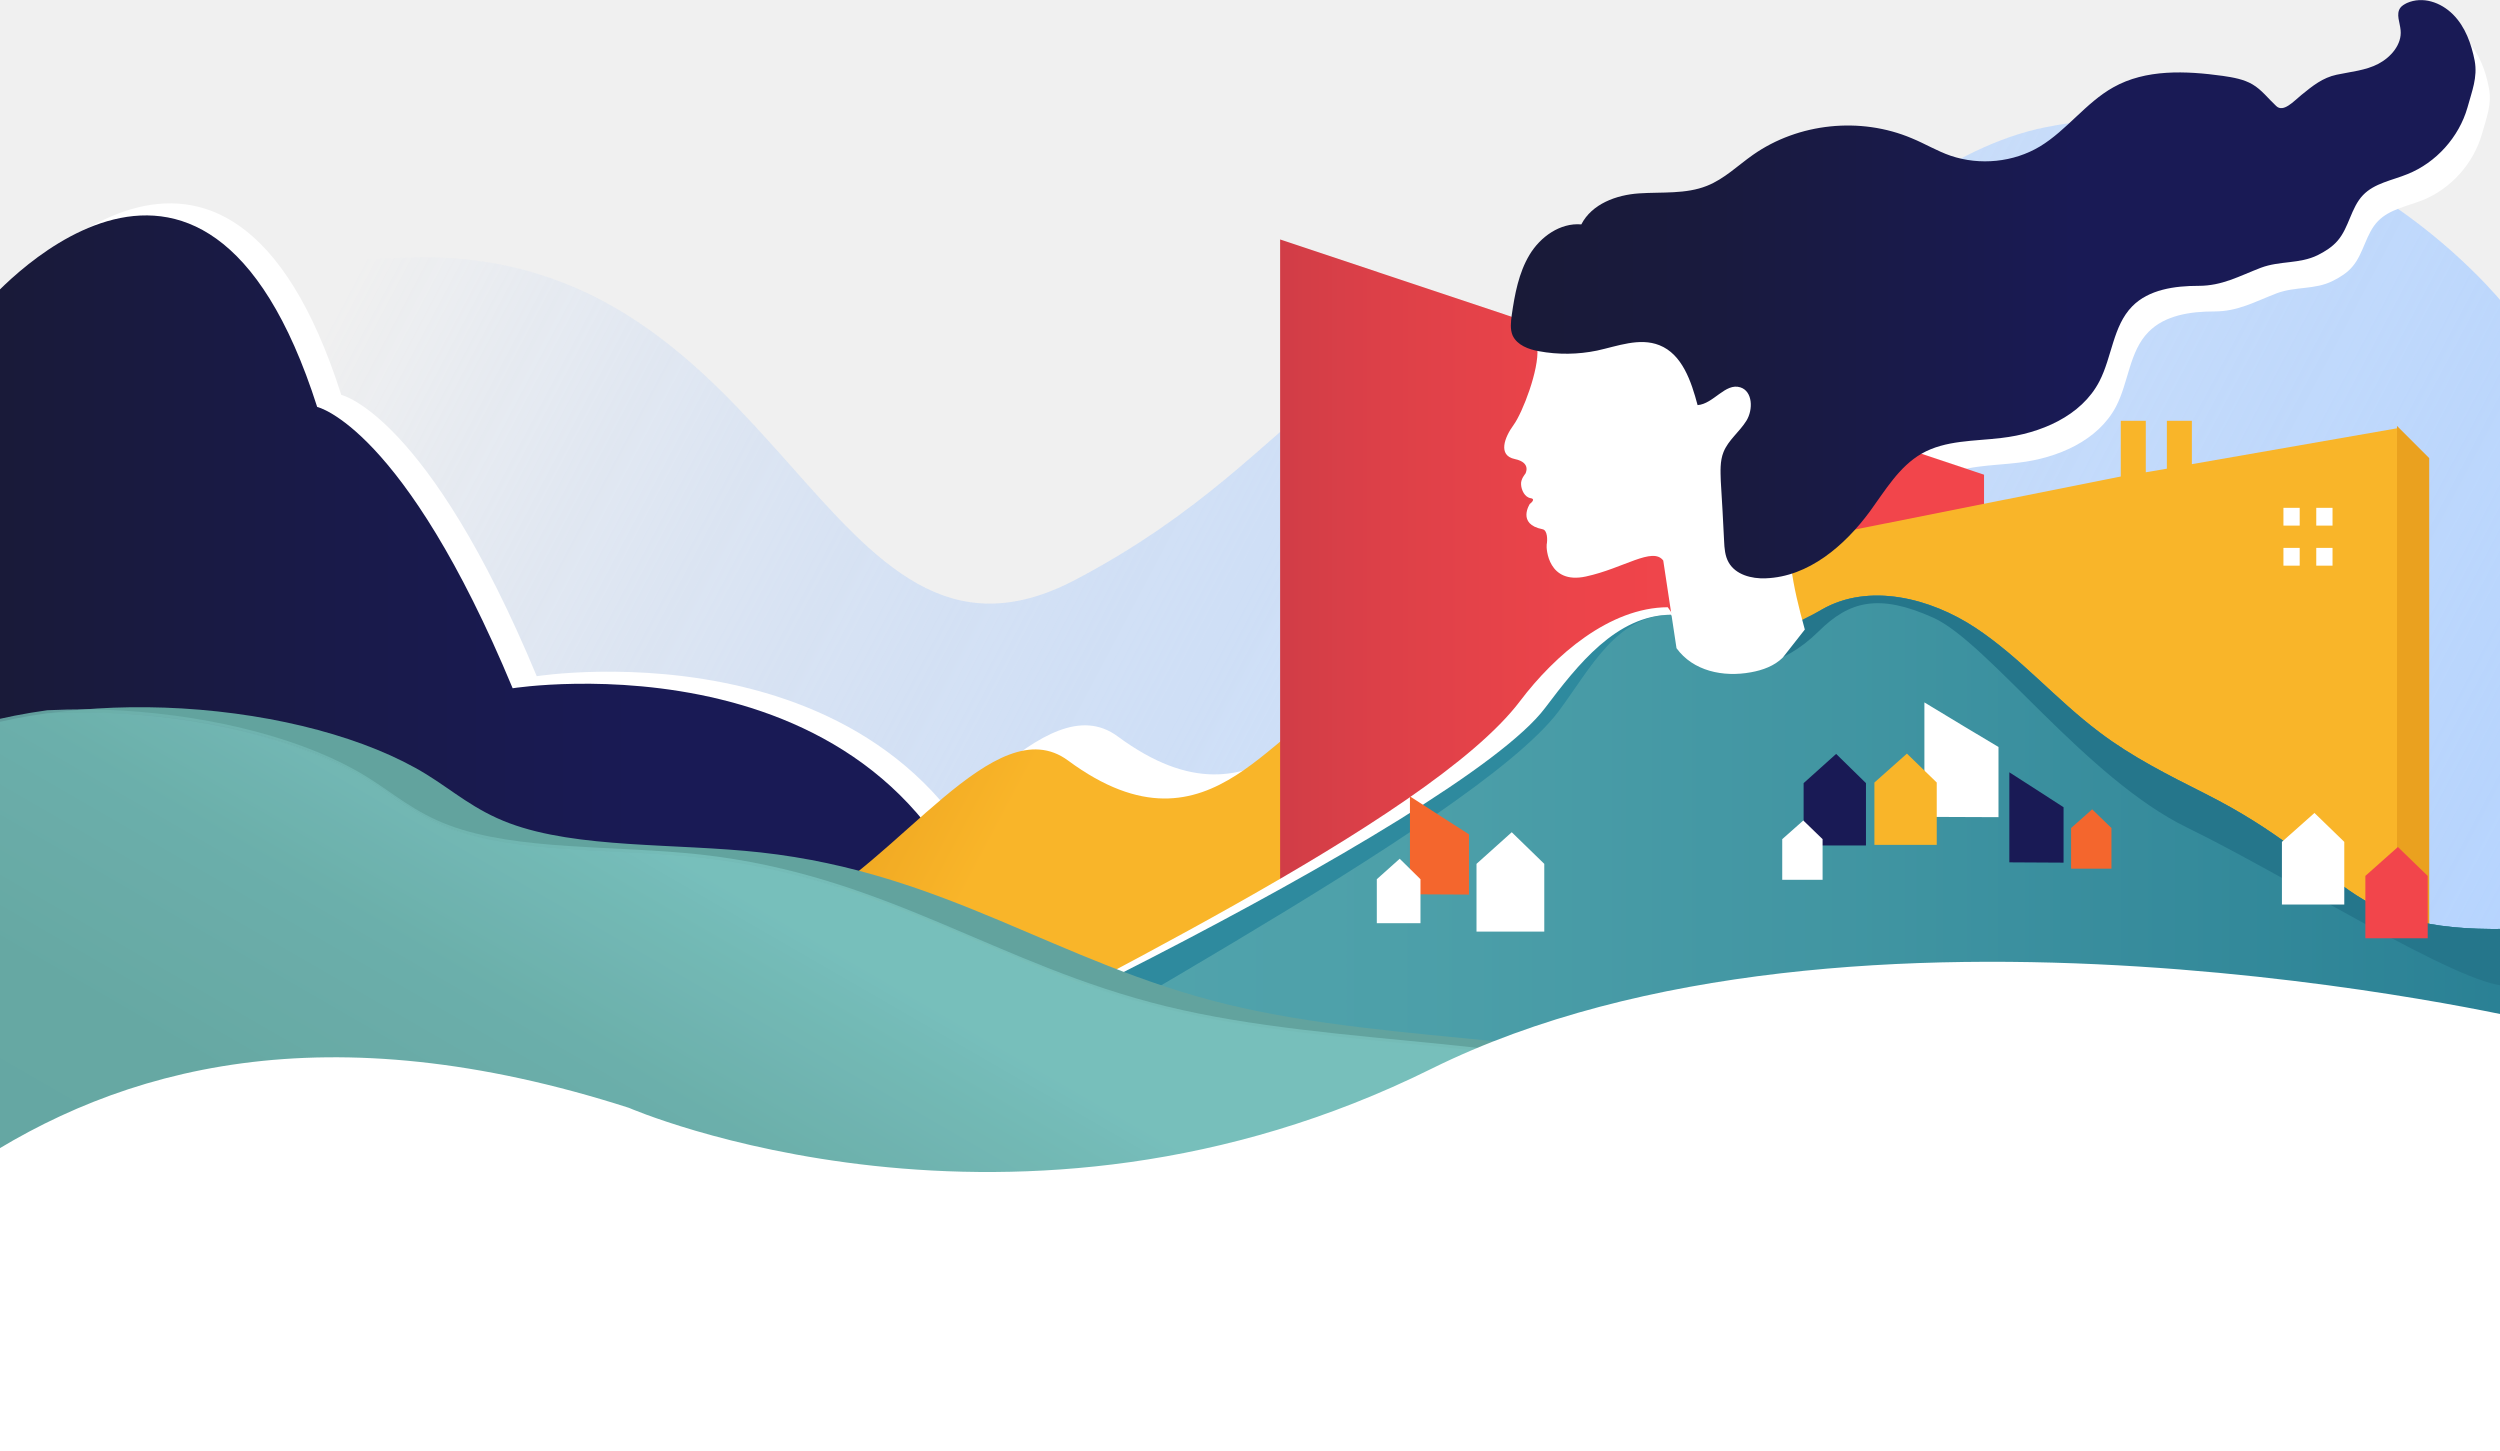
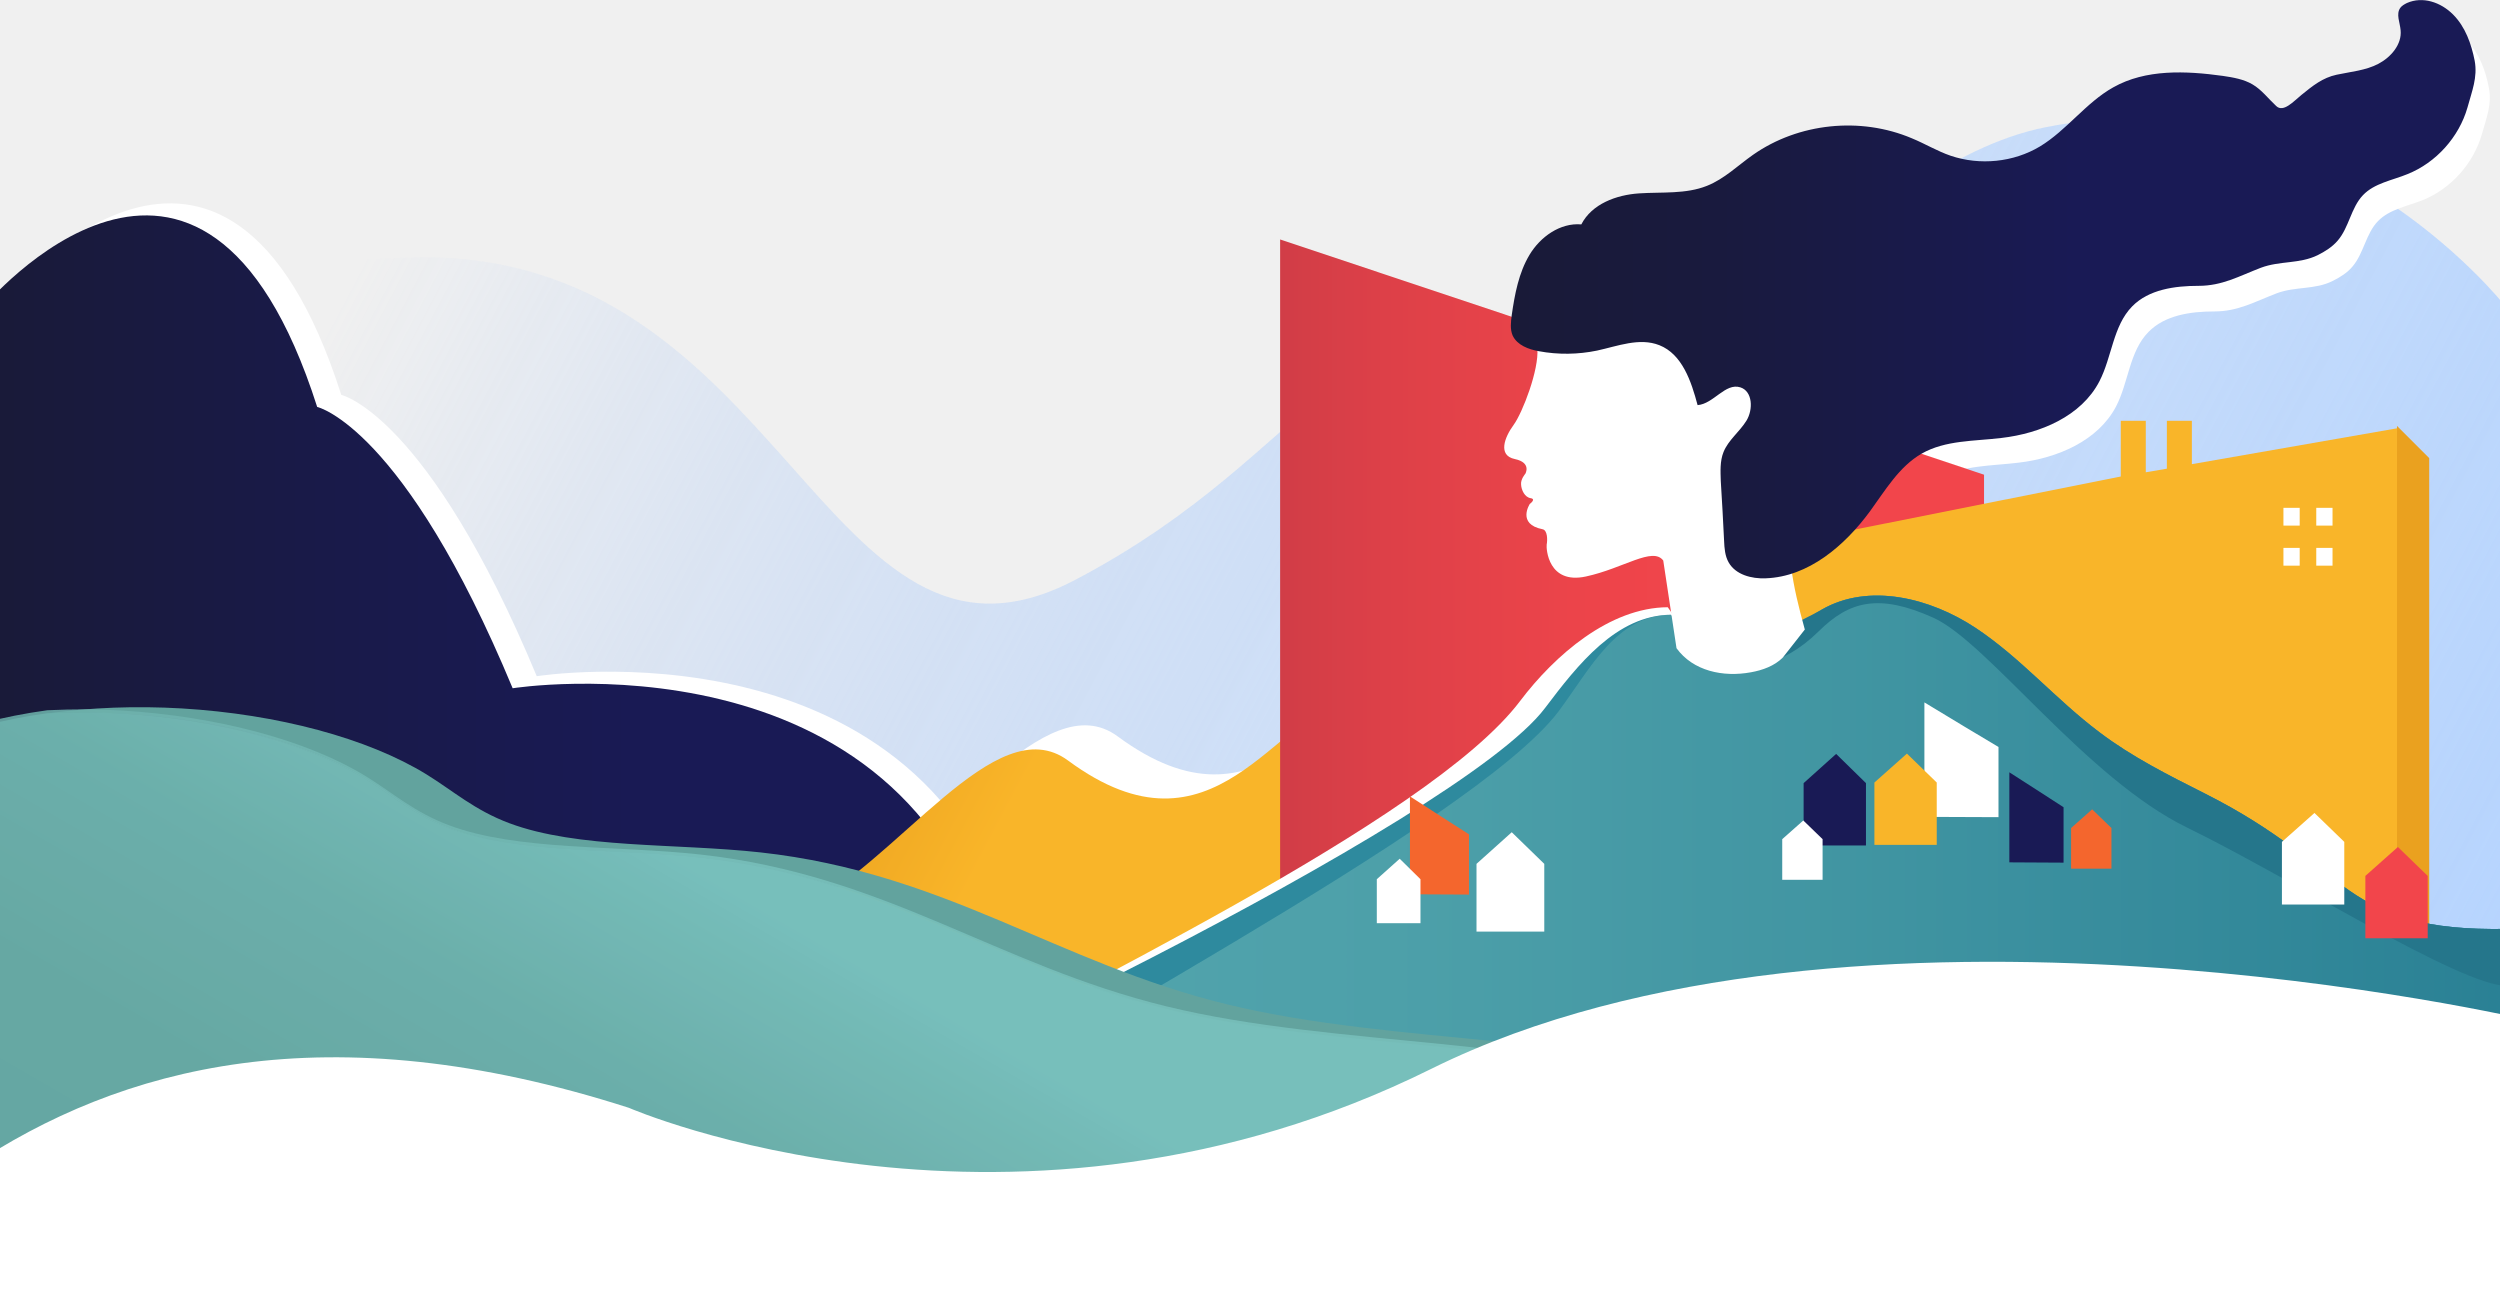
- <svg class="woman-land" viewBox="10 0 830 481.5">
+ <svg class="section--home--about--image" viewBox="10 0 830 431.5">
  <style>
#hair {
	animation: hair 3s infinite alternate ease-in-out;
}
</style>
  <linearGradient id="WO_SVGID_1_" gradientUnits="userSpaceOnUse" x1="702.335" y1="69.963" x2="38.767" y2="420.889" gradientTransform="matrix(-1 0 0 1 828.9566 0)">
    <stop offset="1.470353e-02" style="stop-color:#81B0F9;stop-opacity:0" />
    <stop offset="0.531" style="stop-color:#B6D4FE;stop-opacity:0.6" />
    <stop offset="1" style="stop-color:#B6D4FE" />
  </linearGradient>
  <g data-rellax-speed="-.5">
    <path fill="url(#WO_SVGID_1_)" d="M39,380.5l-9.9-278.6c22.2-9.7,80-15.2,116.9-16.4c125.2-4,137.1,151.1,221,107s85-98,158-67  c47.7,20.3,100-70.6,164.3-83.3c91.2-18,152,58.9,152,58.9v287.6l-799.1-1.7L39,380.5z" />
  </g>
  <path fill="#FFFFFF" d="M12.3,315.7l0.3-217.9c0,0,72.4-86.7,110.7,33.3c0,0,28.7,6.4,64.9,93.4c0,0,130.7-20.7,159.7,91.6" />
  <linearGradient id="WO_SVGID_2_" gradientUnits="userSpaceOnUse" x1="4.35" y1="195.784" x2="340" y2="195.784">
    <stop offset="6.610577e-04" style="stop-color:#191A38" />
    <stop offset="0.358" style="stop-color:#191A4A" />
    <stop offset="0.674" style="stop-color:#191A55" />
  </linearGradient>
  <path fill="url(#WO_SVGID_2_)" d="M4.3,319.7l0.3-217.9c0,0,72.4-86.7,110.7,33.3c0,0,28.7,6.4,64.9,93.4c0,0,130.7-20.7,159.7,91.6" />
  <path fill="#FFFFFF" d="M291.4,294.5c33.1-15.7,65.5-67.9,89.7-50c48.7,36,68.7-16.1,94-20.6c35.9-6.4,59.9,20.9,59.9,20.9v102.3  l-314.7-0.6l-1.3-2.3" />
  <linearGradient id="WO_SVGID_3_" gradientUnits="userSpaceOnUse" x1="550.087" y1="258.111" x2="331.5" y2="373.711" gradientTransform="matrix(-1 0 0 1 828.9566 0)">
    <stop offset="0" style="stop-color:#EAA11F" />
    <stop offset="0.258" style="stop-color:#F9B529" />
  </linearGradient>
  <path fill="url(#WO_SVGID_3_)" d="M274.9,302.5c33.1-15.7,65.5-67.9,89.7-50c48.7,36,68.7-16.1,94-20.6c35.9-6.4,59.9,20.9,59.9,20.9  v102.3l-314.7-0.6l-1.3-2.3" />
  <polygon fill="#EAA11F" points="805.8,141.4 816.5,152.1 816.5,311 803,311 " />
  <path fill="#FFFFFF" d="M778.7,40.4c-2.5,2.1-5.9,6-8.3,3.7c-2.6-2.4-4.8-5.3-7.8-7.2c-2.9-1.7-6.4-2.3-9.7-2.8  c-12.2-1.7-25.4-2.3-36.2,3.7c-9.1,5-15.3,14.1-24.2,19.4c-8.7,5.3-19.8,6.4-29.5,3.1c-4.4-1.5-8.5-3.9-12.8-5.8  c-16.8-7.2-37.4-5-52.3,5.5c-5,3.5-9.5,7.9-15.2,10.2c-7,2.8-14.8,2-22.4,2.5s-15.6,3.5-19.1,10.2c-6.9-0.6-13.5,4.1-17.1,10  c-3.6,5.9-4.8,13-5.8,19.9c-0.3,2.3-0.6,4.7,0.3,6.8c1.4,3.2,5.2,4.5,8.7,5.2c6.3,1.2,12.9,1.1,19.2-0.2c6.8-1.4,14-4.3,20.5-1.8  c7.6,3,10.6,11.9,12.7,19.8c5.2-0.4,9.1-7.5,14.1-5.8c4.1,1.3,4.2,7.3,2,11c-2.2,3.7-6,6.4-7.5,10.4c-1.2,3-1,6.3-0.8,9.6  c0.4,6.6,0.7,13.2,1.1,19.8c0.1,2.4,0.3,4.9,1.5,7.1c2.3,4.1,7.6,5.4,12.3,5.2c14.1-0.5,26-10.7,34.4-22.1c5.1-6.9,9.6-14.8,17.1-19  c7.8-4.4,17.4-4.1,26.3-5.2c12.8-1.5,26.3-7.2,32.3-18.6c4.2-8,4.4-18.3,10.8-24.8c5.5-5.6,14-6.8,21.9-6.8c7.8,0,13.3-3.2,20.6-6  c6.3-2.4,12.8-1.1,18.8-4.2c2.4-1.2,4.8-2.7,6.5-4.8c3.7-4.4,4.4-10.9,8.4-15c3.8-3.9,9.6-4.9,14.7-6.9c9.5-3.8,17-12.2,19.8-22  c1.5-5.4,3.4-9.9,2.3-15.4c-1.1-5.6-3.1-11.3-7.1-15.3s-10.4-6.1-15.7-3.8c-0.8,0.4-1.7,0.9-2.2,1.6c-1.4,2.1-0.1,4.8,0.1,7.3  c0.5,4.7-3.2,9-7.4,11.1s-9.1,2.6-13.7,3.6C785.7,34.6,782.4,37.4,778.7,40.4z" />
  <linearGradient id="WO_SVGID_4_" gradientUnits="userSpaceOnUse" x1="435" y1="188.004" x2="668.696" y2="188.004">
    <stop offset="6.610577e-04" style="stop-color:#D13D47" />
    <stop offset="0.148" style="stop-color:#DD4048" />
    <stop offset="0.416" style="stop-color:#EC444A" />
    <stop offset="0.627" style="stop-color:#F2454B" />
  </linearGradient>
  <polygon fill="url(#WO_SVGID_4_)" points="668.7,280.9 668.7,157.6 562.6,122.1 435,79.5 435,296.5 " />
  <linearGradient id="WO_SVGID_5_" gradientUnits="userSpaceOnUse" x1="496.832" y1="222.881" x2="805.816" y2="222.881">
    <stop offset="0" style="stop-color:#EAA11F" />
    <stop offset="0.258" style="stop-color:#F9B529" />
  </linearGradient>
  <polygon fill="url(#WO_SVGID_5_)" points="737.7,154.1 737.7,139.7 729.4,139.7 729.4,155.6 722.4,156.8 722.4,139.7 714.1,139.7  714.1,158.2 604.8,180 505.6,258.5 496.8,284.2 805.8,306 805.8,142.2 " />
  <rect x="768.1" y="168.6" fill="#FFFFFF" width="5.4" height="5.9" />
  <rect x="779" y="168.6" fill="#FFFFFF" width="5.4" height="5.9" />
  <rect x="768.1" y="181.9" fill="#FFFFFF" width="5.4" height="5.9" />
  <rect x="779" y="181.9" fill="#FFFFFF" width="5.4" height="5.9" />
  <path fill="#FFFFFF" d="M595.9,212.1c-12.5,6.2-24.7,1.1-32.2-10.5c-19.3,0.1-37.5,15.9-49,31.1c-30.2,40.1-154.7,98.3-204,126.7  l59.3,67l141.1-57.4" />
  <path fill="#2E8A9E" d="M842.4,308.4c-55.5,1-50.9-20-100.3-44.9c-12.1-6.1-24.3-12.2-35.1-20.4c-14.4-10.8-26.2-24.8-41.2-34.7  c-15-9.9-35.4-15-51-6c-5.3,3.1-9.7,7.6-15.2,10.4c-11.7,5.9-27.8,2.3-34.8-8.7c-18.1,0.1-31,16.6-41.8,30.9  c-28.3,37.7-229.1,134.4-273.8,147.8l51.1,67.1l541.4-6.1L842.4,308.4" />
  <linearGradient id="WO_SVGID_6_" gradientUnits="userSpaceOnUse" x1="304.667" y1="323.327" x2="842.425" y2="323.327">
    <stop offset="0.162" style="stop-color:#77BFBB" />
    <stop offset="0.33" style="stop-color:#6DB6B5" />
    <stop offset="0.614" style="stop-color:#539FA6" />
    <stop offset="0.976" style="stop-color:#28798D" />
    <stop offset="1" style="stop-color:#25768B" />
  </linearGradient>
  <path opacity="0.48" fill="url(#WO_SVGID_6_)" d="M842.4,308.4c-55.5,1-50.9-20-100.3-44.9c-12.1-6.1-24.3-12.2-35.1-20.4  c-14.4-10.8-26.2-24.8-41.2-34.7c-15-9.9-35.4-15-51-6c-5.3,3.1-9.7,7.6-15.2,10.4c-11.7,5.9-27.8,2.3-34.8-8.7  c-18.1,0.1-26.6,17.6-37.3,32c-28.3,37.7-185.1,118-222.7,146.7l31.2,66.1l505.6-5L842.4,308.4" />
  <polygon fill="#FFFFFF" points="673.5,271.3 673.5,248 662.3,241.3 648.9,233.2 648.9,271.2 " />
  <polygon fill="#191A55" points="695.1,286.4 695.1,268 686.9,262.7 677.1,256.4 677.1,286.3 " />
  <polygon fill="#F9B529" points="653,280.5 632.3,280.5 632.3,259.8 643.1,250.2 653,259.8 " />
  <polygon fill="#191A55" points="629.5,280.7 608.8,280.7 608.8,260 619.6,250.3 629.5,260 " />
  <polygon fill="#F4662D" points="497.7,297 497.7,277 488.8,271.3 478.1,264.4 478.1,296.9 " />
  <polygon fill="#FFFFFF" points="522.7,309.3 500.2,309.3 500.2,286.8 511.9,276.3 522.7,286.8 " />
  <polygon fill="#FFFFFF" points="481.6,306.5 467.1,306.5 467.1,291.9 474.7,285.1 481.6,291.9 " />
  <polygon fill="#FFFFFF" points="615.1,292.1 601.7,292.1 601.7,278.6 608.7,272.4 615.1,278.6 " />
  <polygon fill="#F4662D" points="711,288.4 697.6,288.4 697.6,274.9 704.6,268.7 711,274.9 " />
  <path fill="#25768B" d="M842.4,308.4c-55.5,1-50.9-20-100.3-44.9c-12.1-6.1-24.3-12.2-35.1-20.4c-14.4-10.8-26.2-24.8-41.2-34.7  c-15-9.9-35.4-15-51-6c-5.3,3.1-29.5,14.5-35,17.2c9.4,3.3,21.7,2.1,34-10c10.1-10,19.9-12.7,38.1-4.5c18.1,8.2,50.7,53.4,84.3,69.7  c33.5,16.3,90.6,52.5,106,52.5" />
  <polygon fill="#F2454B" points="816,311.5 795.3,311.5 795.3,290.8 806.1,281.2 816,290.8 " />
  <polygon fill="#FFFFFF" points="788.3,300.3 767.6,300.3 767.6,279.5 778.4,269.9 788.3,279.5 " />
  <path fill="#FFFFFF" d="M604.5,167.3c-1.6,15.7,0.5,26.5,4.7,41.7l-7.3,9.3c-2.8,2.8-6.7,4.2-10.6,4.9c-9.2,1.7-19.2-0.4-24.7-8  l-4.4-29.1c-3.5-4.7-13.2,2.6-25.7,5.3s-13.2-9.2-13-10.6c0.3-1.5,0.3-4.8-1.4-5.1c-8.6-1.7-4.2-8.4-4.2-8.4s2.2-1.6,0.3-1.9  c-2-0.3-3.1-2.7-3.2-4.5c-0.2-1.8,1.4-3.6,1.4-3.6s2.2-3.7-3.5-4.9s-3.4-7.2-0.4-11.3c3-4.1,8.5-18.4,7.9-25.4  c-0.6-7,1.3-14.8,1.3-14.8c2.5-5.6,7.7-9.8,13.4-11.9c18.4-6.8,38.9,1.9,55.1,13.1c6.6,4.6,13.1,9.9,16,17.4c2,5.1,2.1,10.7,2,16.2  C608,146,605.5,157.1,604.5,167.3z" />
  <linearGradient id="WO_SVGID_7_" gradientUnits="userSpaceOnUse" x1="470.929" y1="300.501" x2="470.929" y2="300.501">
    <stop offset="6.610577e-04" style="stop-color:#191A38" />
    <stop offset="0.358" style="stop-color:#191A4A" />
    <stop offset="0.674" style="stop-color:#191A55" />
  </linearGradient>
  <path fill="url(#WO_SVGID_7_)" d="M470.9,300.5" />
  <g data-rellax-speed=".5">
    <path fill="#62A39E" d="M132.5,258.9c9,5.5,16,11.9,27.5,16.2c22.7,8.5,55.2,6.6,83.4,9.7c61.6,6.8,98.5,36.7,154.7,50.4   c28.2,6.9,60.1,9.3,91.1,12.5c31,3.1,62.7,7.3,87.3,16.7c9.5,3.6,15,10.2,17.8,17.7H614c-2.5-8.2-8.1-15.5-18.4-19.5   c-24.6-9.4-56.3-13.6-87.3-16.7c-31-3.1-62.9-5.6-91.1-12.5c-56.2-13.7-93.1-43.6-154.7-50.4c-28.2-3.1-60.7-1.2-83.4-9.7   c-11.5-4.3-18.6-10.7-27.5-16.2c-19.5-12-49.4-20-81.2-21.9c-15.5-0.9-30.2-0.3-44.2,1.6c4.1-0.2,8.2-0.2,12.4-0.2   c4.2,0,8.4,0.2,12.6,0.4C83.1,238.8,113,246.9,132.5,258.9z" />
    <path fill="#77BFBB" d="M131.6,258.9c9,5.5,16,11.9,27.5,16.2c22.7,8.5,55.2,6.6,83.4,9.7c61.6,6.8,98.5,36.7,154.7,50.4   c28.2,6.9,60.1,9.3,91.1,12.5c31,3.1,62.7,7.3,87.3,16.7c9.5,3.6,15,10.2,17.8,17.7h1c-2.7-7.5-8.3-14-17.8-17.7   c-24.6-9.4-56.3-13.6-87.3-16.7c-31-3.1-62.9-5.6-91.1-12.5c-56.2-13.7-93.1-43.6-154.7-50.4c-28.2-3.1-60.7-1.2-83.4-9.7   c-11.5-4.3-18.6-10.7-27.5-16.2c-19.5-12-49.4-20-81.2-21.9c-4.3-0.3-8.5-0.4-12.6-0.4c3.8,0,7.7,0.2,11.7,0.4   C82.2,238.8,112.1,246.9,131.6,258.9z" />
    <path fill="#77BFBB" d="M575.6,364.3c-24.6-9.4-56.3-13.6-87.3-16.7c-31-3.1-62.9-5.6-91.1-12.5c-56.2-13.7-93.1-43.6-154.7-50.4   c-28.2-3.1-60.7-1.2-83.4-9.7c-11.5-4.3-18.6-10.7-27.5-16.2c-19.5-12-49.4-20-81.2-21.9c-4-0.2-7.8-0.4-11.7-0.4   c-4.4,0-8.7,0.1-13,0.3c-7.3,1-14.4,2.4-21.3,4.2v190.5h614.8C619.1,387.5,585,367.9,575.6,364.3z" />
    <linearGradient id="WO_SVGID_8_" gradientUnits="userSpaceOnUse" x1="15093.609" y1="241.492" x2="15311.551" y2="618.978" gradientTransform="matrix(-1 0 0 1 15459.476 0)">
      <stop offset="0.236" style="stop-color:#77BFBB" />
      <stop offset="0.268" style="stop-color:#74BAB6" />
      <stop offset="0.396" style="stop-color:#6AADA8" />
      <stop offset="0.555" style="stop-color:#64A5A0" />
      <stop offset="0.84" style="stop-color:#62A39E" />
    </linearGradient>
    <path opacity="0.89" fill="url(#WO_SVGID_8_)" d="M575.6,363.3c-24.6-9.4-56.3-13.6-87.3-16.7c-31-3.1-62.9-5.6-91.1-12.5   c-56.2-13.7-93.1-43.6-154.7-50.4c-28.2-3.1-60.7-1.2-83.4-9.7c-11.5-4.3-18.6-10.7-27.5-16.2c-19.5-12-49.4-20-81.2-21.9   c-4-0.2-7.8-0.4-11.7-0.4c-4.4,0-8.7,0.1-13,0.3c-7.3,1-14.4,2.4-21.3,4.2v190.5h614.8C619.1,384.5,585,366.9,575.6,363.3z" />
  </g>
  <g data-rellax-speed="1" id="foreground-clouds">
    <path fill="#FFFFFF" d="M218.8,367.8C118.2,335.5,49.9,354.1,0,387.5l0.7,194h849.1c0,0-3-134.4,0.2-242.7c0,0-225.1-53.1-364.7,16   C346.9,423.5,218.8,367.8,218.8,367.8z" />
  </g>
  <linearGradient id="WO_SVGID_9_" gradientUnits="userSpaceOnUse" x1="511.763" y1="96.032" x2="832.304" y2="96.032">
    <stop offset="6.610577e-04" style="stop-color:#191A38" />
    <stop offset="0.215" style="stop-color:#191A3E" />
    <stop offset="0.498" style="stop-color:#191A4F" />
    <stop offset="0.583" style="stop-color:#191A55" />
  </linearGradient>
  <path id="hair" fill="url(#WO_SVGID_9_)" d="M774.1,31.5c-2.6,2.1-6,6-8.4,3.7c-2.6-2.4-4.8-5.4-7.9-7.2c-2.9-1.7-6.4-2.3-9.8-2.8  c-12.3-1.7-25.6-2.3-36.4,3.8c-9.1,5.1-15.4,14.2-24.3,19.6c-8.8,5.3-20,6.4-29.7,3.1c-4.4-1.5-8.5-4-12.9-5.8  c-17-7.2-37.6-5.1-52.7,5.5c-5,3.5-9.5,8-15.3,10.3c-7,2.8-14.9,2-22.5,2.5c-7.6,0.5-15.7,3.5-19.2,10.3c-7-0.6-13.6,4.1-17.2,10.1  c-3.6,6-4.9,13.1-5.9,20c-0.3,2.3-0.6,4.7,0.3,6.8c1.5,3.2,5.3,4.6,8.7,5.2c6.4,1.2,13,1.1,19.3-0.2c6.9-1.5,14.1-4.4,20.7-1.8  c7.6,3,10.6,12,12.7,19.9c5.3-0.4,9.2-7.5,14.2-5.9c4.1,1.3,4.3,7.4,2,11.1c-2.3,3.7-6,6.4-7.6,10.4c-1.2,3-1,6.4-0.9,9.6  c0.4,6.6,0.8,13.3,1.1,19.9c0.1,2.4,0.3,5,1.5,7.1c2.3,4.1,7.6,5.5,12.3,5.3c14.2-0.5,26.2-10.8,34.6-22.2c5.1-7,9.7-14.9,17.2-19.2  c7.9-4.5,17.5-4.1,26.5-5.2c12.9-1.5,26.5-7.2,32.5-18.8c4.2-8.1,4.5-18.4,10.9-24.9c5.5-5.6,14.1-6.8,22-6.8s13.4-3.2,20.7-6  c6.4-2.4,12.8-1.2,18.9-4.2c2.4-1.2,4.8-2.7,6.6-4.8c3.8-4.4,4.4-10.9,8.4-15.1c3.8-4,9.7-4.9,14.8-7c9.5-3.8,17.1-12.3,19.9-22.1  c1.5-5.5,3.4-10,2.4-15.5c-1.1-5.6-3.1-11.3-7.2-15.4S814.3-1.3,809.1,1c-0.8,0.4-1.7,0.9-2.2,1.6c-1.5,2.1-0.1,4.9,0.1,7.4  c0.5,4.7-3.2,9-7.4,11.2s-9.1,2.6-13.8,3.6S777.8,28.5,774.1,31.5z" />
</svg>
